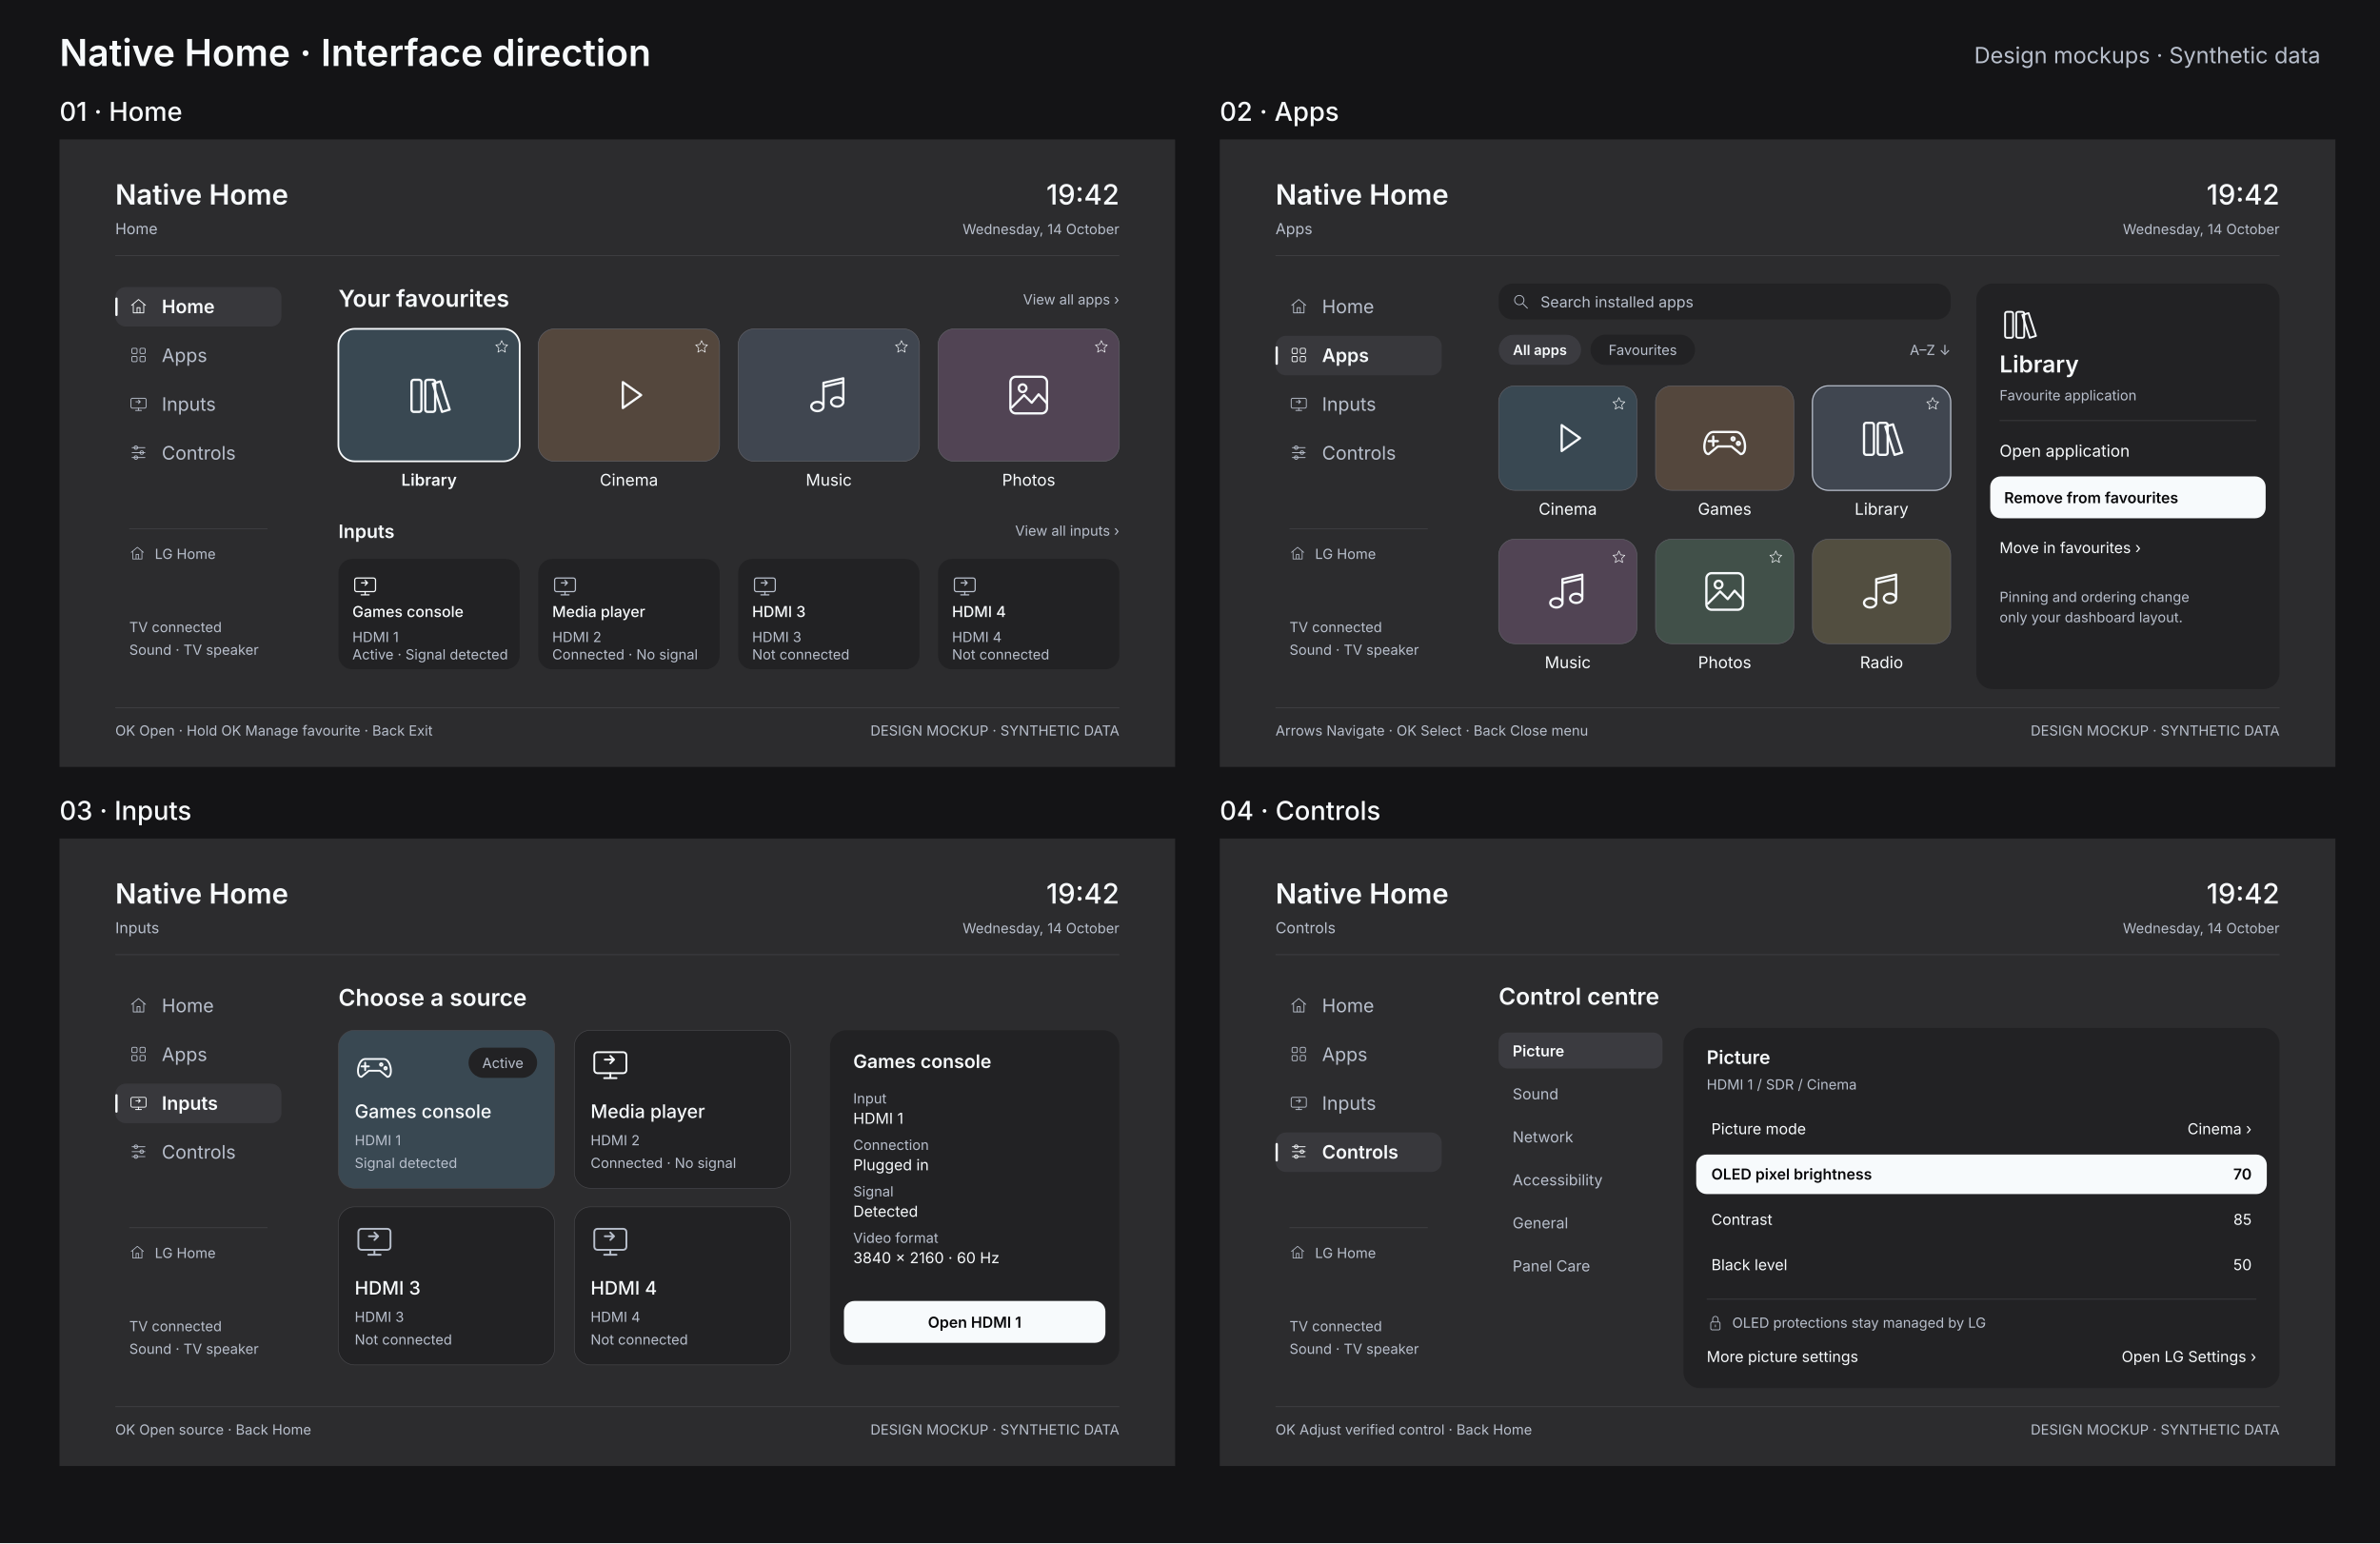
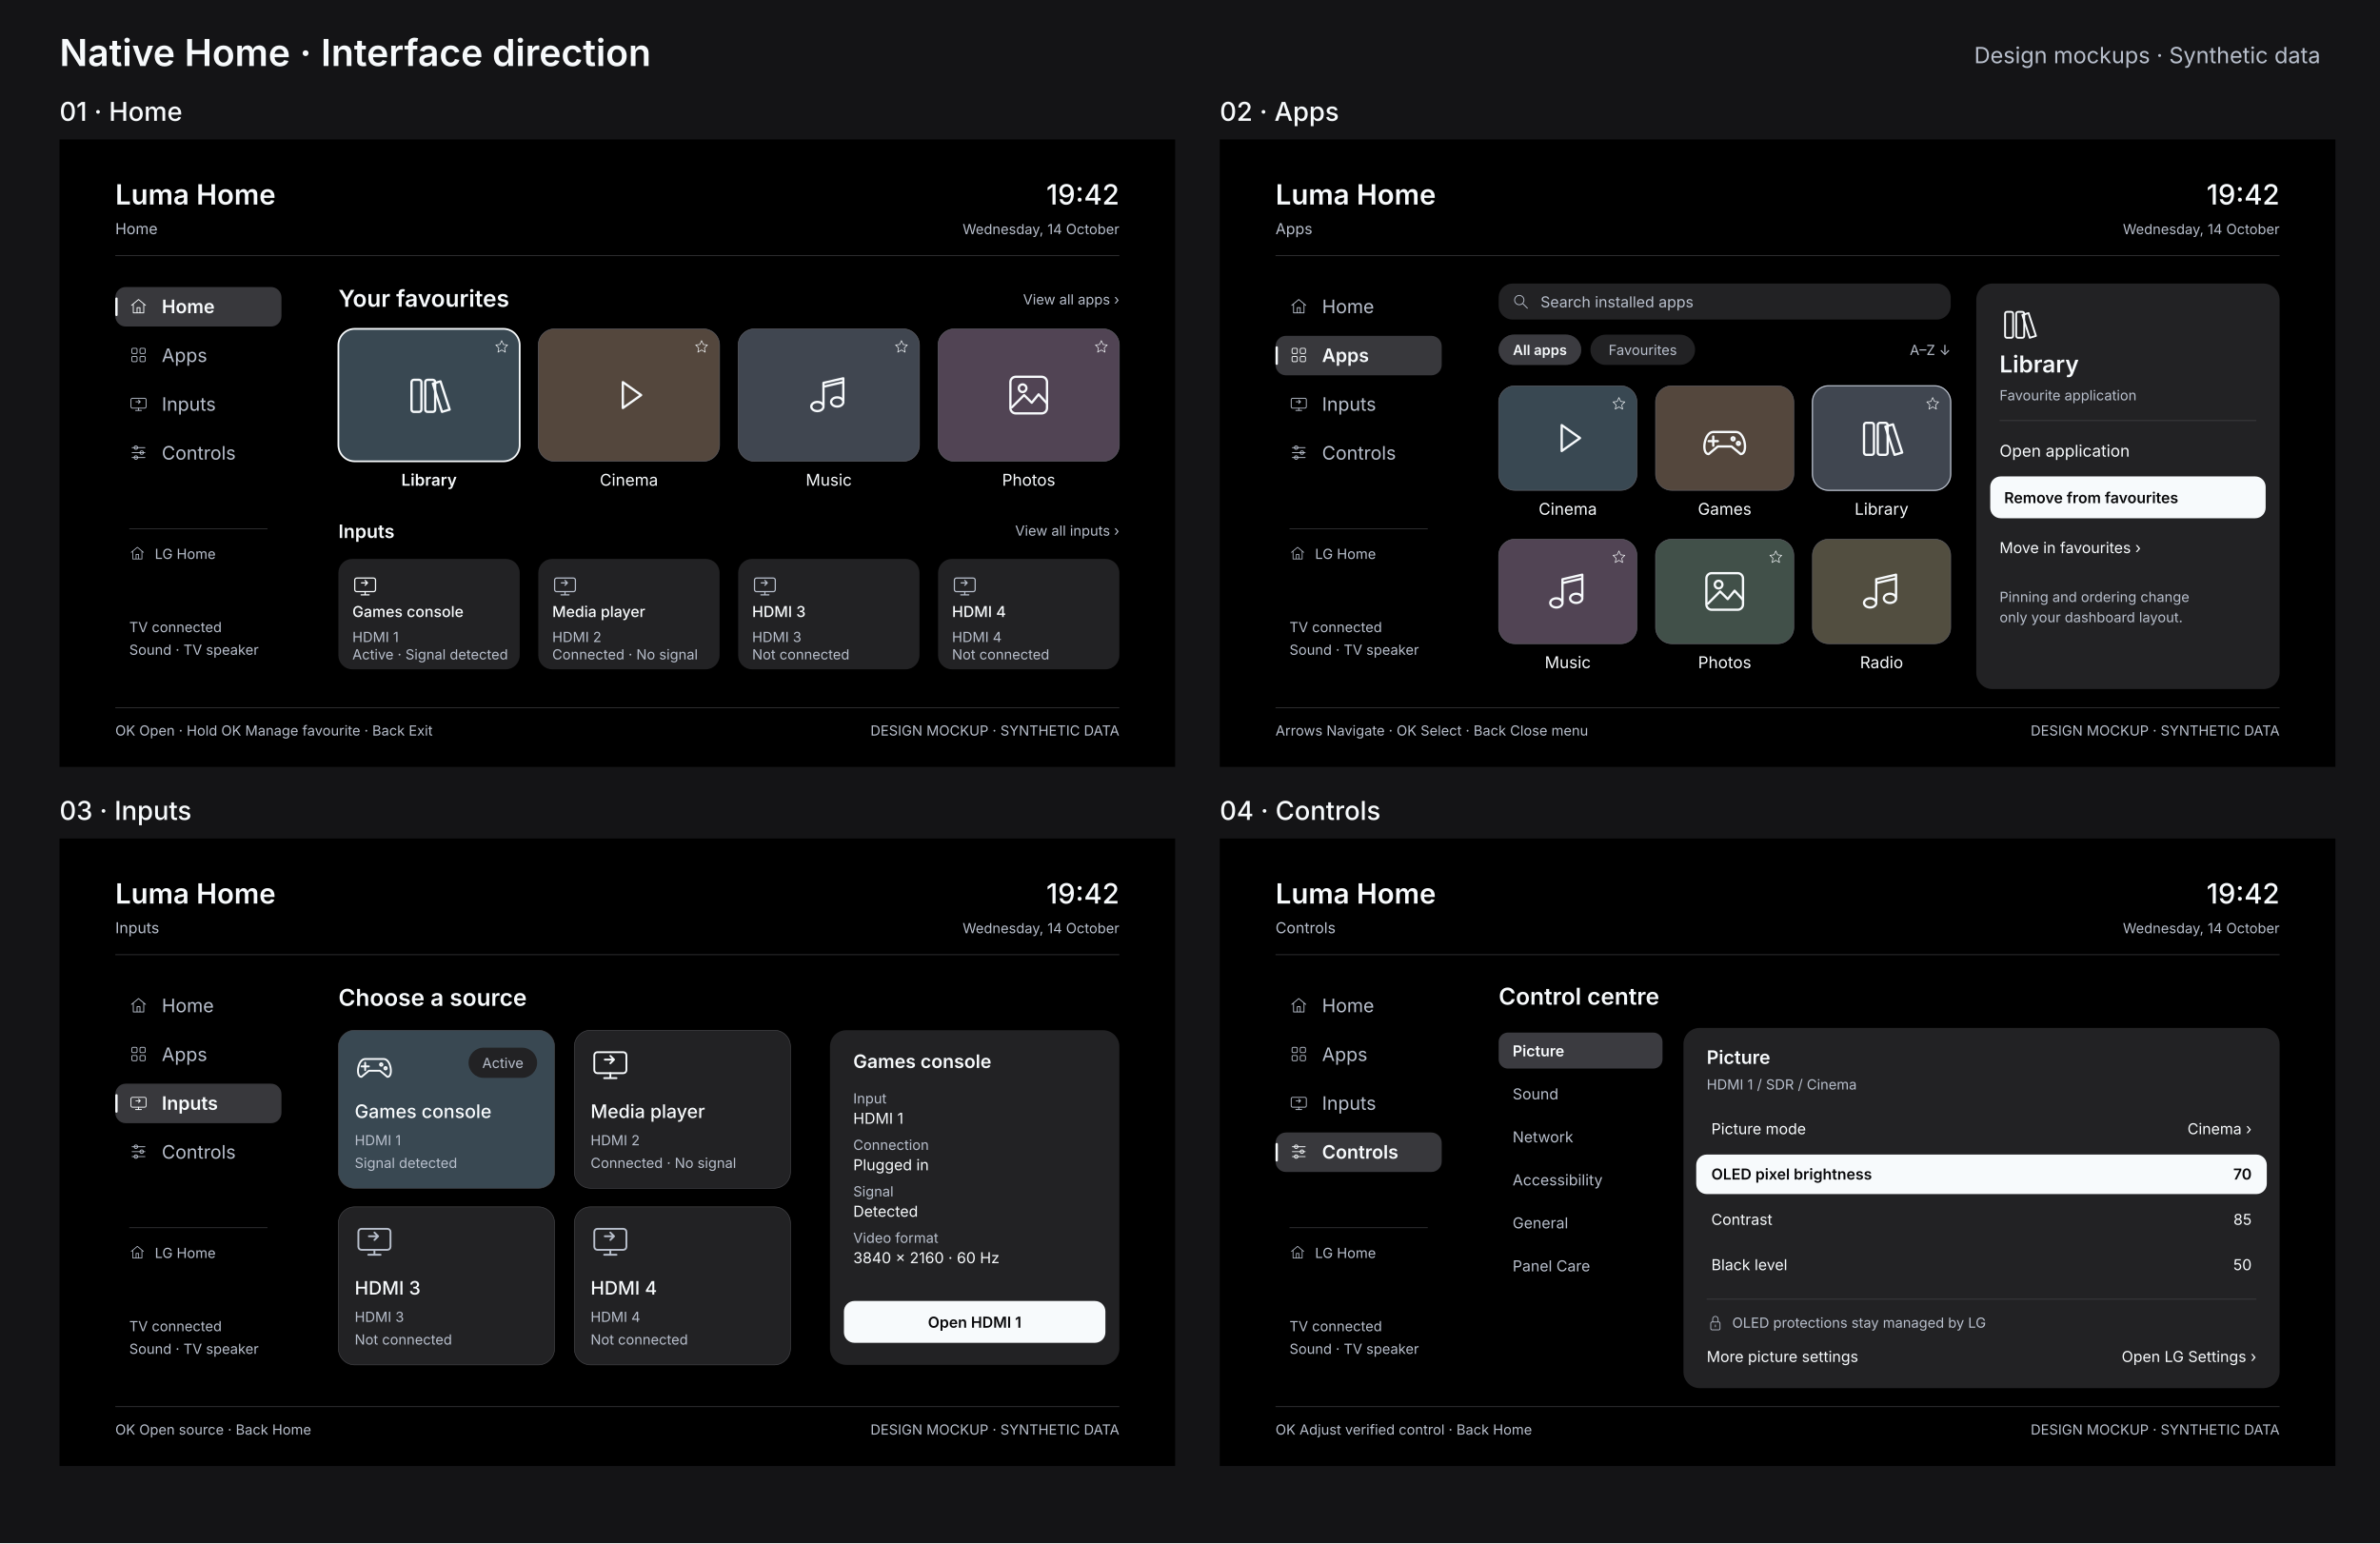
<svg xmlns="http://www.w3.org/2000/svg" width="2560" height="1660" viewBox="0 0 2560 1660">
  <rect width="2560" height="1660" fill="#141416" />
  <text x="64" y="71" font-family="Inter,sans-serif" font-size="40" font-weight="600" fill="#f7fafc">Native Home · Interface direction</text>
  <text x="2496" y="68" font-family="Inter,sans-serif" font-size="24" fill="#b8bfcc" text-anchor="end">Design mockups · Synthetic data</text>
  <text x="64" y="130" font-family="Inter,sans-serif" font-size="28" font-weight="500" fill="#f7fafc">01 · Home</text>
  <g transform="translate(64,150) scale(0.625)">
-     <rect width="1920" height="1080" fill="#2c2c2e" />
-     <text x="96" y="112" font-family="Inter,sans-serif" font-size="48" font-weight="600" fill="#f7fafc" text-anchor="start">Native Home</text>
+     <rect width="1920" height="1080" fill="#000000" />
+     <text x="96" y="112" font-family="Inter,sans-serif" font-size="48" font-weight="600" fill="#f7fafc" text-anchor="start">Luma Home</text>
    <text x="96" y="163" font-family="Inter,sans-serif" font-size="26" font-weight="400" fill="#b8bfcc" text-anchor="start">Home</text>
    <text x="1824" y="112" font-family="Inter,sans-serif" font-size="48" font-weight="500" fill="#f7fafc" text-anchor="end">19:42</text>
    <text x="1824" y="163" font-family="Inter,sans-serif" font-size="24" font-weight="400" fill="#b8bfcc" text-anchor="end">Wednesday, 14 October</text>
    <path d="M96 200 L1824 200" stroke="#48484c" stroke-width="1" fill="none" />
    <rect x="96" y="254" width="286" height="68" rx="18" fill="#38383c" />
    <rect x="96" y="272" width="4" height="32" rx="2" fill="#f7fafc" />
    <g transform="translate(120,271) scale(0.5)" fill="none" stroke="#f7fafc" stroke-width="3" stroke-linecap="round" stroke-linejoin="round">
      <path d="M8 29L32 9L56 29M14 25V55H50V25M27 55V37H37V55" />
    </g>
    <text x="176" y="299" font-family="Inter,sans-serif" font-size="32" font-weight="600" fill="#f7fafc" text-anchor="start">Home</text>
    <g transform="translate(120,355) scale(0.5)" fill="none" stroke="#b8bfcc" stroke-width="3" stroke-linecap="round" stroke-linejoin="round">
      <rect x="9" y="9" width="18" height="18" rx="4" />
      <rect x="37" y="9" width="18" height="18" rx="4" />
      <rect x="9" y="37" width="18" height="18" rx="4" />
      <rect x="37" y="37" width="18" height="18" rx="4" />
    </g>
    <text x="176" y="383" font-family="Inter,sans-serif" font-size="32" font-weight="400" fill="#b8bfcc" text-anchor="start">Apps</text>
    <g transform="translate(120,439) scale(0.5)" fill="none" stroke="#b8bfcc" stroke-width="3" stroke-linecap="round" stroke-linejoin="round">
      <rect x="6" y="13" width="52" height="34" rx="5" />
      <path d="M22 55H42M32 47V55M23 25L38 25M32 19L38 25L32 31" />
    </g>
    <text x="176" y="467" font-family="Inter,sans-serif" font-size="32" font-weight="400" fill="#b8bfcc" text-anchor="start">Inputs</text>
    <g transform="translate(120,523) scale(0.5)" fill="none" stroke="#b8bfcc" stroke-width="3" stroke-linecap="round" stroke-linejoin="round">
      <path d="M10 15H54M10 32H54M10 49H54" />
      <circle cx="23" cy="15" r="6" />
      <circle cx="43" cy="32" r="6" />
      <circle cx="23" cy="49" r="6" />
    </g>
    <text x="176" y="551" font-family="Inter,sans-serif" font-size="32" font-weight="400" fill="#b8bfcc" text-anchor="start">Controls</text>
    <path d="M120 670 L358 670" stroke="#48484c" stroke-width="1" fill="none" />
    <g transform="translate(120,698) scale(0.4375)" fill="none" stroke="#b8bfcc" stroke-width="3" stroke-linecap="round" stroke-linejoin="round">
      <path d="M8 29L32 9L56 29M14 25V55H50V25M27 55V37H37V55" />
    </g>
    <text x="164" y="722" font-family="Inter,sans-serif" font-size="24" font-weight="400" fill="#b8bfcc" text-anchor="start">LG Home</text>
    <text x="120" y="848" font-family="Inter,sans-serif" font-size="24" font-weight="400" fill="#b8bfcc" text-anchor="start">TV connected</text>
    <text x="120" y="887" font-family="Inter,sans-serif" font-size="24" font-weight="400" fill="#b8bfcc" text-anchor="start">Sound · TV speaker</text>
    <text x="480" y="288" font-family="Inter,sans-serif" font-size="40" font-weight="600" fill="#f7fafc" text-anchor="start">Your favourites</text>
    <text x="1824" y="284" font-family="Inter,sans-serif" font-size="24" font-weight="400" fill="#b8bfcc" text-anchor="end">View all apps  ›</text>
    <rect x="480" y="326" width="312" height="228" rx="28" fill="#394852" stroke="#f7fafc" stroke-width="3" />
    <g transform="translate(594.0,398.0) scale(1.3125)" fill="none" stroke="#f7fafc" stroke-width="3" stroke-linecap="round" stroke-linejoin="round">
      <rect x="9" y="12" width="13" height="42" rx="3" />
      <rect x="27" y="12" width="13" height="42" rx="3" />
      <path d="M47 14L59 51L49 54L37 17Z" />
    </g>
    <g transform="translate(749,344) scale(0.375)" fill="none" stroke="#f7fafc" stroke-width="3" stroke-linecap="round" stroke-linejoin="round">
      <path d="M32 6L40 24L59 26L45 40L49 59L32 49L15 59L19 40L5 26L24 24Z" />
    </g>
    <text x="636.0" y="596" font-family="Inter,sans-serif" font-size="28" font-weight="600" fill="#f7fafc" text-anchor="middle">Library</text>
    <rect x="824" y="326" width="312" height="228" rx="28" fill="#54473d" stroke="#626269" stroke-width="1" />
    <g transform="translate(938.0,398.0) scale(1.3125)" fill="none" stroke="#f7fafc" stroke-width="3" stroke-linecap="round" stroke-linejoin="round">
      <path d="M24 15L48 32L24 49Z" />
    </g>
    <g transform="translate(1093,344) scale(0.375)" fill="none" stroke="#f7fafc" stroke-width="3" stroke-linecap="round" stroke-linejoin="round">
      <path d="M32 6L40 24L59 26L45 40L49 59L32 49L15 59L19 40L5 26L24 24Z" />
    </g>
    <text x="980.0" y="596" font-family="Inter,sans-serif" font-size="28" font-weight="400" fill="#f7fafc" text-anchor="middle">Cinema</text>
    <rect x="1168" y="326" width="312" height="228" rx="28" fill="#404650" stroke="#626269" stroke-width="1" />
    <g transform="translate(1282.0,398.0) scale(1.3125)" fill="none" stroke="#f7fafc" stroke-width="3" stroke-linecap="round" stroke-linejoin="round">
      <path d="M25 45V16L51 10V39M25 21L51 15" />
      <ellipse cx="17" cy="47" rx="8" ry="6" />
      <ellipse cx="43" cy="41" rx="8" ry="6" />
    </g>
    <g transform="translate(1437,344) scale(0.375)" fill="none" stroke="#f7fafc" stroke-width="3" stroke-linecap="round" stroke-linejoin="round">
      <path d="M32 6L40 24L59 26L45 40L49 59L32 49L15 59L19 40L5 26L24 24Z" />
    </g>
    <text x="1324.0" y="596" font-family="Inter,sans-serif" font-size="28" font-weight="400" fill="#f7fafc" text-anchor="middle">Music</text>
    <rect x="1512" y="326" width="312" height="228" rx="28" fill="#514454" stroke="#626269" stroke-width="1" />
    <g transform="translate(1626.0,398.0) scale(1.3125)" fill="none" stroke="#f7fafc" stroke-width="3" stroke-linecap="round" stroke-linejoin="round">
      <rect x="8" y="8" width="48" height="48" rx="7" />
      <circle cx="24" cy="23" r="5" />
      <path d="M10 48L26 32L36 42L45 31L56 43" />
    </g>
    <g transform="translate(1781,344) scale(0.375)" fill="none" stroke="#f7fafc" stroke-width="3" stroke-linecap="round" stroke-linejoin="round">
      <path d="M32 6L40 24L59 26L45 40L49 59L32 49L15 59L19 40L5 26L24 24Z" />
    </g>
    <text x="1668.0" y="596" font-family="Inter,sans-serif" font-size="28" font-weight="400" fill="#f7fafc" text-anchor="middle">Photos</text>
    <text x="480" y="686" font-family="Inter,sans-serif" font-size="32" font-weight="600" fill="#f7fafc" text-anchor="start">Inputs</text>
    <text x="1824" y="682" font-family="Inter,sans-serif" font-size="24" font-weight="400" fill="#b8bfcc" text-anchor="end">View all inputs  ›</text>
    <rect x="480" y="722" width="312" height="190" rx="24" fill="#222224" />
    <g transform="translate(504,746) scale(0.6875)" fill="none" stroke="#f7fafc" stroke-width="3" stroke-linecap="round" stroke-linejoin="round">
      <rect x="6" y="13" width="52" height="34" rx="5" />
      <path d="M22 55H42M32 47V55M23 25L38 25M32 19L38 25L32 31" />
    </g>
    <text x="504" y="822" font-family="Inter,sans-serif" font-size="26" font-weight="500" fill="#f7fafc" text-anchor="start">Games console</text>
    <text x="504" y="865" font-family="Inter,sans-serif" font-size="24" font-weight="400" fill="#b8bfcc" text-anchor="start">HDMI 1</text>
    <text x="504" y="895" font-family="Inter,sans-serif" font-size="24" font-weight="400" fill="#b8bfcc" text-anchor="start">Active · Signal detected</text>
    <rect x="824" y="722" width="312" height="190" rx="24" fill="#222224" />
    <g transform="translate(848,746) scale(0.6875)" fill="none" stroke="#b8bfcc" stroke-width="3" stroke-linecap="round" stroke-linejoin="round">
      <rect x="6" y="13" width="52" height="34" rx="5" />
      <path d="M22 55H42M32 47V55M23 25L38 25M32 19L38 25L32 31" />
    </g>
    <text x="848" y="822" font-family="Inter,sans-serif" font-size="26" font-weight="500" fill="#f7fafc" text-anchor="start">Media player</text>
    <text x="848" y="865" font-family="Inter,sans-serif" font-size="24" font-weight="400" fill="#b8bfcc" text-anchor="start">HDMI 2</text>
    <text x="848" y="895" font-family="Inter,sans-serif" font-size="24" font-weight="400" fill="#b8bfcc" text-anchor="start">Connected · No signal</text>
    <rect x="1168" y="722" width="312" height="190" rx="24" fill="#222224" />
    <g transform="translate(1192,746) scale(0.6875)" fill="none" stroke="#b8bfcc" stroke-width="3" stroke-linecap="round" stroke-linejoin="round">
      <rect x="6" y="13" width="52" height="34" rx="5" />
      <path d="M22 55H42M32 47V55M23 25L38 25M32 19L38 25L32 31" />
    </g>
    <text x="1192" y="822" font-family="Inter,sans-serif" font-size="26" font-weight="500" fill="#f7fafc" text-anchor="start">HDMI 3</text>
    <text x="1192" y="865" font-family="Inter,sans-serif" font-size="24" font-weight="400" fill="#b8bfcc" text-anchor="start">HDMI 3</text>
    <text x="1192" y="895" font-family="Inter,sans-serif" font-size="24" font-weight="400" fill="#b8bfcc" text-anchor="start">Not connected</text>
    <rect x="1512" y="722" width="312" height="190" rx="24" fill="#222224" />
    <g transform="translate(1536,746) scale(0.6875)" fill="none" stroke="#b8bfcc" stroke-width="3" stroke-linecap="round" stroke-linejoin="round">
      <rect x="6" y="13" width="52" height="34" rx="5" />
      <path d="M22 55H42M32 47V55M23 25L38 25M32 19L38 25L32 31" />
    </g>
    <text x="1536" y="822" font-family="Inter,sans-serif" font-size="26" font-weight="500" fill="#f7fafc" text-anchor="start">HDMI 4</text>
    <text x="1536" y="865" font-family="Inter,sans-serif" font-size="24" font-weight="400" fill="#b8bfcc" text-anchor="start">HDMI 4</text>
    <text x="1536" y="895" font-family="Inter,sans-serif" font-size="24" font-weight="400" fill="#b8bfcc" text-anchor="start">Not connected</text>
    <path d="M96 978 L1824 978" stroke="#48484c" stroke-width="1" fill="none" />
    <text x="96" y="1026" font-family="Inter,sans-serif" font-size="24" font-weight="400" fill="#b8bfcc" text-anchor="start">OK  Open   ·   Hold OK  Manage favourite   ·   Back  Exit</text>
    <text x="1824" y="1026" font-family="Inter,sans-serif" font-size="24" font-weight="400" fill="#b8bfcc" text-anchor="end">DESIGN MOCKUP · SYNTHETIC DATA</text>
  </g>
  <text x="1312" y="130" font-family="Inter,sans-serif" font-size="28" font-weight="500" fill="#f7fafc">02 · Apps</text>
  <g transform="translate(1312,150) scale(0.625)">
-     <rect width="1920" height="1080" fill="#2c2c2e" />
-     <text x="96" y="112" font-family="Inter,sans-serif" font-size="48" font-weight="600" fill="#f7fafc" text-anchor="start">Native Home</text>
+     <rect width="1920" height="1080" fill="#000000" />
+     <text x="96" y="112" font-family="Inter,sans-serif" font-size="48" font-weight="600" fill="#f7fafc" text-anchor="start">Luma Home</text>
    <text x="96" y="163" font-family="Inter,sans-serif" font-size="26" font-weight="400" fill="#b8bfcc" text-anchor="start">Apps</text>
    <text x="1824" y="112" font-family="Inter,sans-serif" font-size="48" font-weight="500" fill="#f7fafc" text-anchor="end">19:42</text>
    <text x="1824" y="163" font-family="Inter,sans-serif" font-size="24" font-weight="400" fill="#b8bfcc" text-anchor="end">Wednesday, 14 October</text>
    <path d="M96 200 L1824 200" stroke="#48484c" stroke-width="1" fill="none" />
    <g transform="translate(120,271) scale(0.5)" fill="none" stroke="#b8bfcc" stroke-width="3" stroke-linecap="round" stroke-linejoin="round">
      <path d="M8 29L32 9L56 29M14 25V55H50V25M27 55V37H37V55" />
    </g>
    <text x="176" y="299" font-family="Inter,sans-serif" font-size="32" font-weight="400" fill="#b8bfcc" text-anchor="start">Home</text>
    <rect x="96" y="338" width="286" height="68" rx="18" fill="#38383c" />
    <rect x="96" y="356" width="4" height="32" rx="2" fill="#f7fafc" />
    <g transform="translate(120,355) scale(0.5)" fill="none" stroke="#f7fafc" stroke-width="3" stroke-linecap="round" stroke-linejoin="round">
      <rect x="9" y="9" width="18" height="18" rx="4" />
      <rect x="37" y="9" width="18" height="18" rx="4" />
      <rect x="9" y="37" width="18" height="18" rx="4" />
      <rect x="37" y="37" width="18" height="18" rx="4" />
    </g>
    <text x="176" y="383" font-family="Inter,sans-serif" font-size="32" font-weight="600" fill="#f7fafc" text-anchor="start">Apps</text>
    <g transform="translate(120,439) scale(0.5)" fill="none" stroke="#b8bfcc" stroke-width="3" stroke-linecap="round" stroke-linejoin="round">
      <rect x="6" y="13" width="52" height="34" rx="5" />
      <path d="M22 55H42M32 47V55M23 25L38 25M32 19L38 25L32 31" />
    </g>
    <text x="176" y="467" font-family="Inter,sans-serif" font-size="32" font-weight="400" fill="#b8bfcc" text-anchor="start">Inputs</text>
    <g transform="translate(120,523) scale(0.5)" fill="none" stroke="#b8bfcc" stroke-width="3" stroke-linecap="round" stroke-linejoin="round">
      <path d="M10 15H54M10 32H54M10 49H54" />
      <circle cx="23" cy="15" r="6" />
      <circle cx="43" cy="32" r="6" />
      <circle cx="23" cy="49" r="6" />
    </g>
    <text x="176" y="551" font-family="Inter,sans-serif" font-size="32" font-weight="400" fill="#b8bfcc" text-anchor="start">Controls</text>
    <path d="M120 670 L358 670" stroke="#48484c" stroke-width="1" fill="none" />
    <g transform="translate(120,698) scale(0.4375)" fill="none" stroke="#b8bfcc" stroke-width="3" stroke-linecap="round" stroke-linejoin="round">
      <path d="M8 29L32 9L56 29M14 25V55H50V25M27 55V37H37V55" />
    </g>
    <text x="164" y="722" font-family="Inter,sans-serif" font-size="24" font-weight="400" fill="#b8bfcc" text-anchor="start">LG Home</text>
    <text x="120" y="848" font-family="Inter,sans-serif" font-size="24" font-weight="400" fill="#b8bfcc" text-anchor="start">TV connected</text>
    <text x="120" y="887" font-family="Inter,sans-serif" font-size="24" font-weight="400" fill="#b8bfcc" text-anchor="start">Sound · TV speaker</text>
    <rect x="480" y="248" width="778" height="62" rx="24" fill="#222224" />
    <g transform="translate(502,263) scale(0.5)" fill="none" stroke="#b8bfcc" stroke-width="3" stroke-linecap="round" stroke-linejoin="round">
      <circle cx="27" cy="27" r="16" />
      <path d="M40 40L55 55" />
    </g>
    <text x="552" y="289" font-family="Inter,sans-serif" font-size="26" font-weight="400" fill="#b8bfcc" text-anchor="start">Search installed apps</text>
    <rect x="480" y="336" width="142" height="52" rx="26" fill="#222224" />
    <text x="551.0" y="371" font-family="Inter,sans-serif" font-size="24" font-weight="400" fill="#b8bfcc" text-anchor="middle">All apps</text>
    <rect x="638" y="336" width="180" height="52" rx="26" fill="#222224" />
    <text x="728.0" y="371" font-family="Inter,sans-serif" font-size="24" font-weight="400" fill="#b8bfcc" text-anchor="middle">Favourites</text>
    <rect x="480" y="336" width="142" height="52" rx="26" fill="#3b3b40" />
    <text x="551" y="371" font-family="Inter,sans-serif" font-size="24" font-weight="600" fill="#f7fafc" text-anchor="middle">All apps</text>
    <text x="1258" y="371" font-family="Inter,sans-serif" font-size="24" font-weight="400" fill="#b8bfcc" text-anchor="end">A–Z  ↓</text>
    <rect x="480" y="424" width="238" height="180" rx="28" fill="#394852" stroke="#626269" stroke-width="1" />
    <g transform="translate(557.0,472.0) scale(1.3125)" fill="none" stroke="#f7fafc" stroke-width="3" stroke-linecap="round" stroke-linejoin="round">
      <path d="M24 15L48 32L24 49Z" />
    </g>
    <g transform="translate(675,442) scale(0.375)" fill="none" stroke="#f7fafc" stroke-width="3" stroke-linecap="round" stroke-linejoin="round">
      <path d="M32 6L40 24L59 26L45 40L49 59L32 49L15 59L19 40L5 26L24 24Z" />
    </g>
    <text x="599.0" y="646" font-family="Inter,sans-serif" font-size="28" font-weight="400" fill="#f7fafc" text-anchor="middle">Cinema</text>
    <rect x="750" y="424" width="238" height="180" rx="28" fill="#54473d" stroke="#626269" stroke-width="1" />
    <g transform="translate(827.0,472.0) scale(1.3125)" fill="none" stroke="#f7fafc" stroke-width="3" stroke-linecap="round" stroke-linejoin="round">
      <path d="M17 24H47C59 24 63 53 53 53L41 43H23L11 53C1 53 5 24 17 24Z" />
      <path d="M17 30V42M11 36H23" />
      <circle cx="43" cy="33" r="2" />
      <circle cx="50" cy="39" r="2" />
    </g>
    <text x="869.0" y="646" font-family="Inter,sans-serif" font-size="28" font-weight="400" fill="#f7fafc" text-anchor="middle">Games</text>
    <rect x="1020" y="424" width="238" height="180" rx="28" fill="#404650" stroke="#626269" stroke-width="1" />
    <g transform="translate(1097.0,472.0) scale(1.3125)" fill="none" stroke="#f7fafc" stroke-width="3" stroke-linecap="round" stroke-linejoin="round">
      <rect x="9" y="12" width="13" height="42" rx="3" />
      <rect x="27" y="12" width="13" height="42" rx="3" />
      <path d="M47 14L59 51L49 54L37 17Z" />
    </g>
    <g transform="translate(1215,442) scale(0.375)" fill="none" stroke="#f7fafc" stroke-width="3" stroke-linecap="round" stroke-linejoin="round">
      <path d="M32 6L40 24L59 26L45 40L49 59L32 49L15 59L19 40L5 26L24 24Z" />
    </g>
    <text x="1139.0" y="646" font-family="Inter,sans-serif" font-size="28" font-weight="400" fill="#f7fafc" text-anchor="middle">Library</text>
    <rect x="480" y="688" width="238" height="180" rx="28" fill="#514454" stroke="#626269" stroke-width="1" />
    <g transform="translate(557.0,736.0) scale(1.3125)" fill="none" stroke="#f7fafc" stroke-width="3" stroke-linecap="round" stroke-linejoin="round">
      <path d="M25 45V16L51 10V39M25 21L51 15" />
      <ellipse cx="17" cy="47" rx="8" ry="6" />
      <ellipse cx="43" cy="41" rx="8" ry="6" />
    </g>
    <g transform="translate(675,706) scale(0.375)" fill="none" stroke="#f7fafc" stroke-width="3" stroke-linecap="round" stroke-linejoin="round">
      <path d="M32 6L40 24L59 26L45 40L49 59L32 49L15 59L19 40L5 26L24 24Z" />
    </g>
    <text x="599.0" y="910" font-family="Inter,sans-serif" font-size="28" font-weight="400" fill="#f7fafc" text-anchor="middle">Music</text>
    <rect x="750" y="688" width="238" height="180" rx="28" fill="#415049" stroke="#626269" stroke-width="1" />
    <g transform="translate(827.0,736.0) scale(1.3125)" fill="none" stroke="#f7fafc" stroke-width="3" stroke-linecap="round" stroke-linejoin="round">
      <rect x="8" y="8" width="48" height="48" rx="7" />
      <circle cx="24" cy="23" r="5" />
      <path d="M10 48L26 32L36 42L45 31L56 43" />
    </g>
    <g transform="translate(945,706) scale(0.375)" fill="none" stroke="#f7fafc" stroke-width="3" stroke-linecap="round" stroke-linejoin="round">
      <path d="M32 6L40 24L59 26L45 40L49 59L32 49L15 59L19 40L5 26L24 24Z" />
    </g>
    <text x="869.0" y="910" font-family="Inter,sans-serif" font-size="28" font-weight="400" fill="#f7fafc" text-anchor="middle">Photos</text>
    <rect x="1020" y="688" width="238" height="180" rx="28" fill="#524e40" stroke="#626269" stroke-width="1" />
    <g transform="translate(1097.0,736.0) scale(1.3125)" fill="none" stroke="#f7fafc" stroke-width="3" stroke-linecap="round" stroke-linejoin="round">
      <path d="M25 45V16L51 10V39M25 21L51 15" />
      <ellipse cx="17" cy="47" rx="8" ry="6" />
      <ellipse cx="43" cy="41" rx="8" ry="6" />
    </g>
    <text x="1139.0" y="910" font-family="Inter,sans-serif" font-size="28" font-weight="400" fill="#f7fafc" text-anchor="middle">Radio</text>
    <rect x="1020" y="424" width="238" height="180" rx="28" fill="none" stroke="#b8bfcc" stroke-width="2" />
    <rect x="1302" y="248" width="522" height="698" rx="28" fill="#222224" />
    <g transform="translate(1342,284) scale(1.0625)" fill="none" stroke="#f7fafc" stroke-width="3" stroke-linecap="round" stroke-linejoin="round">
      <rect x="9" y="12" width="13" height="42" rx="3" />
      <rect x="27" y="12" width="13" height="42" rx="3" />
      <path d="M47 14L59 51L49 54L37 17Z" />
    </g>
    <text x="1342" y="401" font-family="Inter,sans-serif" font-size="40" font-weight="600" fill="#f7fafc" text-anchor="start">Library</text>
    <text x="1342" y="449" font-family="Inter,sans-serif" font-size="24" font-weight="400" fill="#b8bfcc" text-anchor="start">Favourite application</text>
    <path d="M1342 484 L1784 484" stroke="#48484c" stroke-width="1" fill="none" />
    <text x="1342" y="546" font-family="Inter,sans-serif" font-size="28" font-weight="400" fill="#f7fafc" text-anchor="start">Open application</text>
    <rect x="1326" y="580" width="474" height="72" rx="18" fill="#f7fafc" />
    <text x="1350" y="626" font-family="Inter,sans-serif" font-size="26" font-weight="600" fill="#08080a" text-anchor="start">Remove from favourites</text>
    <text x="1342" y="712" font-family="Inter,sans-serif" font-size="26" font-weight="400" fill="#f7fafc" text-anchor="start">Move in favourites  ›</text>
    <text x="1342" y="796" font-family="Inter,sans-serif" font-size="24" font-weight="400" fill="#b8bfcc" text-anchor="start">Pinning and ordering change</text>
    <text x="1342" y="831" font-family="Inter,sans-serif" font-size="24" font-weight="400" fill="#b8bfcc" text-anchor="start">only your dashboard layout.</text>
    <path d="M96 978 L1824 978" stroke="#48484c" stroke-width="1" fill="none" />
    <text x="96" y="1026" font-family="Inter,sans-serif" font-size="24" font-weight="400" fill="#b8bfcc" text-anchor="start">Arrows  Navigate   ·   OK  Select   ·   Back  Close menu</text>
    <text x="1824" y="1026" font-family="Inter,sans-serif" font-size="24" font-weight="400" fill="#b8bfcc" text-anchor="end">DESIGN MOCKUP · SYNTHETIC DATA</text>
  </g>
  <text x="64" y="882" font-family="Inter,sans-serif" font-size="28" font-weight="500" fill="#f7fafc">03 · Inputs</text>
  <g transform="translate(64,902) scale(0.625)">
-     <rect width="1920" height="1080" fill="#2c2c2e" />
-     <text x="96" y="112" font-family="Inter,sans-serif" font-size="48" font-weight="600" fill="#f7fafc" text-anchor="start">Native Home</text>
+     <rect width="1920" height="1080" fill="#000000" />
+     <text x="96" y="112" font-family="Inter,sans-serif" font-size="48" font-weight="600" fill="#f7fafc" text-anchor="start">Luma Home</text>
    <text x="96" y="163" font-family="Inter,sans-serif" font-size="26" font-weight="400" fill="#b8bfcc" text-anchor="start">Inputs</text>
    <text x="1824" y="112" font-family="Inter,sans-serif" font-size="48" font-weight="500" fill="#f7fafc" text-anchor="end">19:42</text>
    <text x="1824" y="163" font-family="Inter,sans-serif" font-size="24" font-weight="400" fill="#b8bfcc" text-anchor="end">Wednesday, 14 October</text>
    <path d="M96 200 L1824 200" stroke="#48484c" stroke-width="1" fill="none" />
    <g transform="translate(120,271) scale(0.5)" fill="none" stroke="#b8bfcc" stroke-width="3" stroke-linecap="round" stroke-linejoin="round">
      <path d="M8 29L32 9L56 29M14 25V55H50V25M27 55V37H37V55" />
    </g>
    <text x="176" y="299" font-family="Inter,sans-serif" font-size="32" font-weight="400" fill="#b8bfcc" text-anchor="start">Home</text>
    <g transform="translate(120,355) scale(0.5)" fill="none" stroke="#b8bfcc" stroke-width="3" stroke-linecap="round" stroke-linejoin="round">
      <rect x="9" y="9" width="18" height="18" rx="4" />
      <rect x="37" y="9" width="18" height="18" rx="4" />
      <rect x="9" y="37" width="18" height="18" rx="4" />
      <rect x="37" y="37" width="18" height="18" rx="4" />
    </g>
    <text x="176" y="383" font-family="Inter,sans-serif" font-size="32" font-weight="400" fill="#b8bfcc" text-anchor="start">Apps</text>
    <rect x="96" y="422" width="286" height="68" rx="18" fill="#38383c" />
    <rect x="96" y="440" width="4" height="32" rx="2" fill="#f7fafc" />
    <g transform="translate(120,439) scale(0.5)" fill="none" stroke="#f7fafc" stroke-width="3" stroke-linecap="round" stroke-linejoin="round">
      <rect x="6" y="13" width="52" height="34" rx="5" />
      <path d="M22 55H42M32 47V55M23 25L38 25M32 19L38 25L32 31" />
    </g>
    <text x="176" y="467" font-family="Inter,sans-serif" font-size="32" font-weight="600" fill="#f7fafc" text-anchor="start">Inputs</text>
    <g transform="translate(120,523) scale(0.5)" fill="none" stroke="#b8bfcc" stroke-width="3" stroke-linecap="round" stroke-linejoin="round">
      <path d="M10 15H54M10 32H54M10 49H54" />
      <circle cx="23" cy="15" r="6" />
      <circle cx="43" cy="32" r="6" />
      <circle cx="23" cy="49" r="6" />
    </g>
    <text x="176" y="551" font-family="Inter,sans-serif" font-size="32" font-weight="400" fill="#b8bfcc" text-anchor="start">Controls</text>
    <path d="M120 670 L358 670" stroke="#48484c" stroke-width="1" fill="none" />
    <g transform="translate(120,698) scale(0.4375)" fill="none" stroke="#b8bfcc" stroke-width="3" stroke-linecap="round" stroke-linejoin="round">
      <path d="M8 29L32 9L56 29M14 25V55H50V25M27 55V37H37V55" />
    </g>
    <text x="164" y="722" font-family="Inter,sans-serif" font-size="24" font-weight="400" fill="#b8bfcc" text-anchor="start">LG Home</text>
    <text x="120" y="848" font-family="Inter,sans-serif" font-size="24" font-weight="400" fill="#b8bfcc" text-anchor="start">TV connected</text>
    <text x="120" y="887" font-family="Inter,sans-serif" font-size="24" font-weight="400" fill="#b8bfcc" text-anchor="start">Sound · TV speaker</text>
    <text x="480" y="288" font-family="Inter,sans-serif" font-size="40" font-weight="600" fill="#f7fafc" text-anchor="start">Choose a source</text>
    <rect x="480" y="330" width="372" height="272" rx="28" fill="#394852" stroke="#48484c" stroke-width="1" />
    <g transform="translate(508,354) scale(1.0625)" fill="none" stroke="#f7fafc" stroke-width="3" stroke-linecap="round" stroke-linejoin="round">
      <path d="M17 24H47C59 24 63 53 53 53L41 43H23L11 53C1 53 5 24 17 24Z" />
      <path d="M17 30V42M11 36H23" />
      <circle cx="43" cy="33" r="2" />
      <circle cx="50" cy="39" r="2" />
    </g>
    <rect x="704" y="360" width="118" height="52" rx="26" fill="#222224" />
    <text x="763.0" y="395" font-family="Inter,sans-serif" font-size="24" font-weight="400" fill="#b8bfcc" text-anchor="middle">Active</text>
    <text x="508" y="481" font-family="Inter,sans-serif" font-size="32" font-weight="500" fill="#f7fafc" text-anchor="start">Games console</text>
    <text x="508" y="528" font-family="Inter,sans-serif" font-size="24" font-weight="400" fill="#b8bfcc" text-anchor="start">HDMI 1</text>
    <text x="508" y="567" font-family="Inter,sans-serif" font-size="24" font-weight="400" fill="#b8bfcc" text-anchor="start">Signal detected</text>
    <rect x="886" y="330" width="372" height="272" rx="28" fill="#222224" stroke="#48484c" stroke-width="1" />
    <g transform="translate(914,354) scale(1.0625)" fill="none" stroke="#f7fafc" stroke-width="3" stroke-linecap="round" stroke-linejoin="round">
      <rect x="6" y="13" width="52" height="34" rx="5" />
      <path d="M22 55H42M32 47V55M23 25L38 25M32 19L38 25L32 31" />
    </g>
    <text x="914" y="481" font-family="Inter,sans-serif" font-size="32" font-weight="500" fill="#f7fafc" text-anchor="start">Media player</text>
    <text x="914" y="528" font-family="Inter,sans-serif" font-size="24" font-weight="400" fill="#b8bfcc" text-anchor="start">HDMI 2</text>
    <text x="914" y="567" font-family="Inter,sans-serif" font-size="24" font-weight="400" fill="#b8bfcc" text-anchor="start">Connected · No signal</text>
    <rect x="480" y="634" width="372" height="272" rx="28" fill="#222224" stroke="#48484c" stroke-width="1" />
    <g transform="translate(508,658) scale(1.0625)" fill="none" stroke="#b8bfcc" stroke-width="3" stroke-linecap="round" stroke-linejoin="round">
      <rect x="6" y="13" width="52" height="34" rx="5" />
      <path d="M22 55H42M32 47V55M23 25L38 25M32 19L38 25L32 31" />
    </g>
    <text x="508" y="785" font-family="Inter,sans-serif" font-size="32" font-weight="500" fill="#f7fafc" text-anchor="start">HDMI 3</text>
    <text x="508" y="832" font-family="Inter,sans-serif" font-size="24" font-weight="400" fill="#b8bfcc" text-anchor="start">HDMI 3</text>
    <text x="508" y="871" font-family="Inter,sans-serif" font-size="24" font-weight="400" fill="#b8bfcc" text-anchor="start">Not connected</text>
    <rect x="886" y="634" width="372" height="272" rx="28" fill="#222224" stroke="#48484c" stroke-width="1" />
    <g transform="translate(914,658) scale(1.0625)" fill="none" stroke="#b8bfcc" stroke-width="3" stroke-linecap="round" stroke-linejoin="round">
      <rect x="6" y="13" width="52" height="34" rx="5" />
      <path d="M22 55H42M32 47V55M23 25L38 25M32 19L38 25L32 31" />
    </g>
    <text x="914" y="785" font-family="Inter,sans-serif" font-size="32" font-weight="500" fill="#f7fafc" text-anchor="start">HDMI 4</text>
    <text x="914" y="832" font-family="Inter,sans-serif" font-size="24" font-weight="400" fill="#b8bfcc" text-anchor="start">HDMI 4</text>
    <text x="914" y="871" font-family="Inter,sans-serif" font-size="24" font-weight="400" fill="#b8bfcc" text-anchor="start">Not connected</text>
    <rect x="1326" y="330" width="498" height="576" rx="28" fill="#222224" />
    <text x="1366" y="395" font-family="Inter,sans-serif" font-size="32" font-weight="600" fill="#f7fafc" text-anchor="start">Games console</text>
    <text x="1366" y="456" font-family="Inter,sans-serif" font-size="24" font-weight="400" fill="#b8bfcc" text-anchor="start">Input</text>
    <text x="1366" y="491" font-family="Inter,sans-serif" font-size="26" font-weight="400" fill="#f7fafc" text-anchor="start">HDMI 1</text>
    <text x="1366" y="536" font-family="Inter,sans-serif" font-size="24" font-weight="400" fill="#b8bfcc" text-anchor="start">Connection</text>
    <text x="1366" y="571" font-family="Inter,sans-serif" font-size="26" font-weight="400" fill="#f7fafc" text-anchor="start">Plugged in</text>
    <text x="1366" y="616" font-family="Inter,sans-serif" font-size="24" font-weight="400" fill="#b8bfcc" text-anchor="start">Signal</text>
    <text x="1366" y="651" font-family="Inter,sans-serif" font-size="26" font-weight="400" fill="#f7fafc" text-anchor="start">Detected</text>
    <text x="1366" y="696" font-family="Inter,sans-serif" font-size="24" font-weight="400" fill="#b8bfcc" text-anchor="start">Video format</text>
    <text x="1366" y="731" font-family="Inter,sans-serif" font-size="26" font-weight="400" fill="#f7fafc" text-anchor="start">3840 × 2160 · 60 Hz</text>
    <rect x="1350" y="796" width="450" height="72" rx="18" fill="#f7fafc" />
    <text x="1575" y="842" font-family="Inter,sans-serif" font-size="26" font-weight="600" fill="#08080a" text-anchor="middle">Open HDMI 1</text>
    <path d="M96 978 L1824 978" stroke="#48484c" stroke-width="1" fill="none" />
    <text x="96" y="1026" font-family="Inter,sans-serif" font-size="24" font-weight="400" fill="#b8bfcc" text-anchor="start">OK  Open source   ·   Back  Home</text>
    <text x="1824" y="1026" font-family="Inter,sans-serif" font-size="24" font-weight="400" fill="#b8bfcc" text-anchor="end">DESIGN MOCKUP · SYNTHETIC DATA</text>
  </g>
  <text x="1312" y="882" font-family="Inter,sans-serif" font-size="28" font-weight="500" fill="#f7fafc">04 · Controls</text>
  <g transform="translate(1312,902) scale(0.625)">
-     <rect width="1920" height="1080" fill="#2c2c2e" />
-     <text x="96" y="112" font-family="Inter,sans-serif" font-size="48" font-weight="600" fill="#f7fafc" text-anchor="start">Native Home</text>
+     <rect width="1920" height="1080" fill="#000000" />
+     <text x="96" y="112" font-family="Inter,sans-serif" font-size="48" font-weight="600" fill="#f7fafc" text-anchor="start">Luma Home</text>
    <text x="96" y="163" font-family="Inter,sans-serif" font-size="26" font-weight="400" fill="#b8bfcc" text-anchor="start">Controls</text>
    <text x="1824" y="112" font-family="Inter,sans-serif" font-size="48" font-weight="500" fill="#f7fafc" text-anchor="end">19:42</text>
    <text x="1824" y="163" font-family="Inter,sans-serif" font-size="24" font-weight="400" fill="#b8bfcc" text-anchor="end">Wednesday, 14 October</text>
    <path d="M96 200 L1824 200" stroke="#48484c" stroke-width="1" fill="none" />
    <g transform="translate(120,271) scale(0.5)" fill="none" stroke="#b8bfcc" stroke-width="3" stroke-linecap="round" stroke-linejoin="round">
      <path d="M8 29L32 9L56 29M14 25V55H50V25M27 55V37H37V55" />
    </g>
    <text x="176" y="299" font-family="Inter,sans-serif" font-size="32" font-weight="400" fill="#b8bfcc" text-anchor="start">Home</text>
    <g transform="translate(120,355) scale(0.5)" fill="none" stroke="#b8bfcc" stroke-width="3" stroke-linecap="round" stroke-linejoin="round">
      <rect x="9" y="9" width="18" height="18" rx="4" />
      <rect x="37" y="9" width="18" height="18" rx="4" />
      <rect x="9" y="37" width="18" height="18" rx="4" />
      <rect x="37" y="37" width="18" height="18" rx="4" />
    </g>
    <text x="176" y="383" font-family="Inter,sans-serif" font-size="32" font-weight="400" fill="#b8bfcc" text-anchor="start">Apps</text>
    <g transform="translate(120,439) scale(0.5)" fill="none" stroke="#b8bfcc" stroke-width="3" stroke-linecap="round" stroke-linejoin="round">
      <rect x="6" y="13" width="52" height="34" rx="5" />
      <path d="M22 55H42M32 47V55M23 25L38 25M32 19L38 25L32 31" />
    </g>
    <text x="176" y="467" font-family="Inter,sans-serif" font-size="32" font-weight="400" fill="#b8bfcc" text-anchor="start">Inputs</text>
    <rect x="96" y="506" width="286" height="68" rx="18" fill="#38383c" />
    <rect x="96" y="524" width="4" height="32" rx="2" fill="#f7fafc" />
    <g transform="translate(120,523) scale(0.5)" fill="none" stroke="#f7fafc" stroke-width="3" stroke-linecap="round" stroke-linejoin="round">
      <path d="M10 15H54M10 32H54M10 49H54" />
      <circle cx="23" cy="15" r="6" />
      <circle cx="43" cy="32" r="6" />
      <circle cx="23" cy="49" r="6" />
    </g>
    <text x="176" y="551" font-family="Inter,sans-serif" font-size="32" font-weight="600" fill="#f7fafc" text-anchor="start">Controls</text>
    <path d="M120 670 L358 670" stroke="#48484c" stroke-width="1" fill="none" />
    <g transform="translate(120,698) scale(0.4375)" fill="none" stroke="#b8bfcc" stroke-width="3" stroke-linecap="round" stroke-linejoin="round">
      <path d="M8 29L32 9L56 29M14 25V55H50V25M27 55V37H37V55" />
    </g>
    <text x="164" y="722" font-family="Inter,sans-serif" font-size="24" font-weight="400" fill="#b8bfcc" text-anchor="start">LG Home</text>
    <text x="120" y="848" font-family="Inter,sans-serif" font-size="24" font-weight="400" fill="#b8bfcc" text-anchor="start">TV connected</text>
    <text x="120" y="887" font-family="Inter,sans-serif" font-size="24" font-weight="400" fill="#b8bfcc" text-anchor="start">Sound · TV speaker</text>
    <text x="480" y="286" font-family="Inter,sans-serif" font-size="40" font-weight="600" fill="#f7fafc" text-anchor="start">Control centre</text>
    <rect x="480" y="334" width="282" height="62" rx="16" fill="#3b3b40" />
    <text x="504" y="375" font-family="Inter,sans-serif" font-size="26" font-weight="600" fill="#f7fafc" text-anchor="start">Picture</text>
    <text x="504" y="449" font-family="Inter,sans-serif" font-size="26" font-weight="400" fill="#b8bfcc" text-anchor="start">Sound</text>
    <text x="504" y="523" font-family="Inter,sans-serif" font-size="26" font-weight="400" fill="#b8bfcc" text-anchor="start">Network</text>
    <text x="504" y="597" font-family="Inter,sans-serif" font-size="26" font-weight="400" fill="#b8bfcc" text-anchor="start">Accessibility</text>
    <text x="504" y="671" font-family="Inter,sans-serif" font-size="26" font-weight="400" fill="#b8bfcc" text-anchor="start">General</text>
    <text x="504" y="745" font-family="Inter,sans-serif" font-size="26" font-weight="400" fill="#b8bfcc" text-anchor="start">Panel Care</text>
    <rect x="798" y="326" width="1026" height="620" rx="28" fill="#222224" />
    <text x="838" y="388" font-family="Inter,sans-serif" font-size="32" font-weight="600" fill="#f7fafc" text-anchor="start">Picture</text>
    <text x="838" y="432" font-family="Inter,sans-serif" font-size="24" font-weight="400" fill="#b8bfcc" text-anchor="start">HDMI 1  /  SDR  /  Cinema</text>
    <text x="846" y="509" font-family="Inter,sans-serif" font-size="26" font-weight="400" fill="#f7fafc" text-anchor="start">Picture mode</text>
    <text x="1776" y="509" font-family="Inter,sans-serif" font-size="26" font-weight="400" fill="#f7fafc" text-anchor="end">Cinema  ›</text>
    <rect x="820" y="544" width="982" height="68" rx="18" fill="#f7fafc" />
    <text x="846" y="587" font-family="Inter,sans-serif" font-size="26" font-weight="600" fill="#08080a" text-anchor="start">OLED pixel brightness</text>
    <text x="1776" y="587" font-family="Inter,sans-serif" font-size="26" font-weight="600" fill="#08080a" text-anchor="end">70</text>
    <text x="846" y="665" font-family="Inter,sans-serif" font-size="26" font-weight="400" fill="#f7fafc" text-anchor="start">Contrast</text>
    <text x="1776" y="665" font-family="Inter,sans-serif" font-size="26" font-weight="400" fill="#f7fafc" text-anchor="end">85</text>
    <text x="846" y="743" font-family="Inter,sans-serif" font-size="26" font-weight="400" fill="#f7fafc" text-anchor="start">Black level</text>
    <text x="1776" y="743" font-family="Inter,sans-serif" font-size="26" font-weight="400" fill="#f7fafc" text-anchor="end">50</text>
    <path d="M838 793 L1784 793" stroke="#48484c" stroke-width="1" fill="none" />
    <g transform="translate(838,819) scale(0.46875)" fill="none" stroke="#b8bfcc" stroke-width="3" stroke-linecap="round" stroke-linejoin="round">
      <rect x="15" y="28" width="34" height="29" rx="5" />
      <path d="M22 28V18C22 4 42 4 42 18V28M32 39V46" />
    </g>
    <text x="882" y="842" font-family="Inter,sans-serif" font-size="24" font-weight="400" fill="#b8bfcc" text-anchor="start">OLED protections stay managed by LG</text>
    <text x="838" y="901" font-family="Inter,sans-serif" font-size="26" font-weight="400" fill="#f7fafc" text-anchor="start">More picture settings</text>
    <text x="1784" y="901" font-family="Inter,sans-serif" font-size="26" font-weight="400" fill="#f7fafc" text-anchor="end">Open LG Settings  ›</text>
    <path d="M96 978 L1824 978" stroke="#48484c" stroke-width="1" fill="none" />
    <text x="96" y="1026" font-family="Inter,sans-serif" font-size="24" font-weight="400" fill="#b8bfcc" text-anchor="start">OK  Adjust verified control   ·   Back  Home</text>
    <text x="1824" y="1026" font-family="Inter,sans-serif" font-size="24" font-weight="400" fill="#b8bfcc" text-anchor="end">DESIGN MOCKUP · SYNTHETIC DATA</text>
  </g>
</svg>
